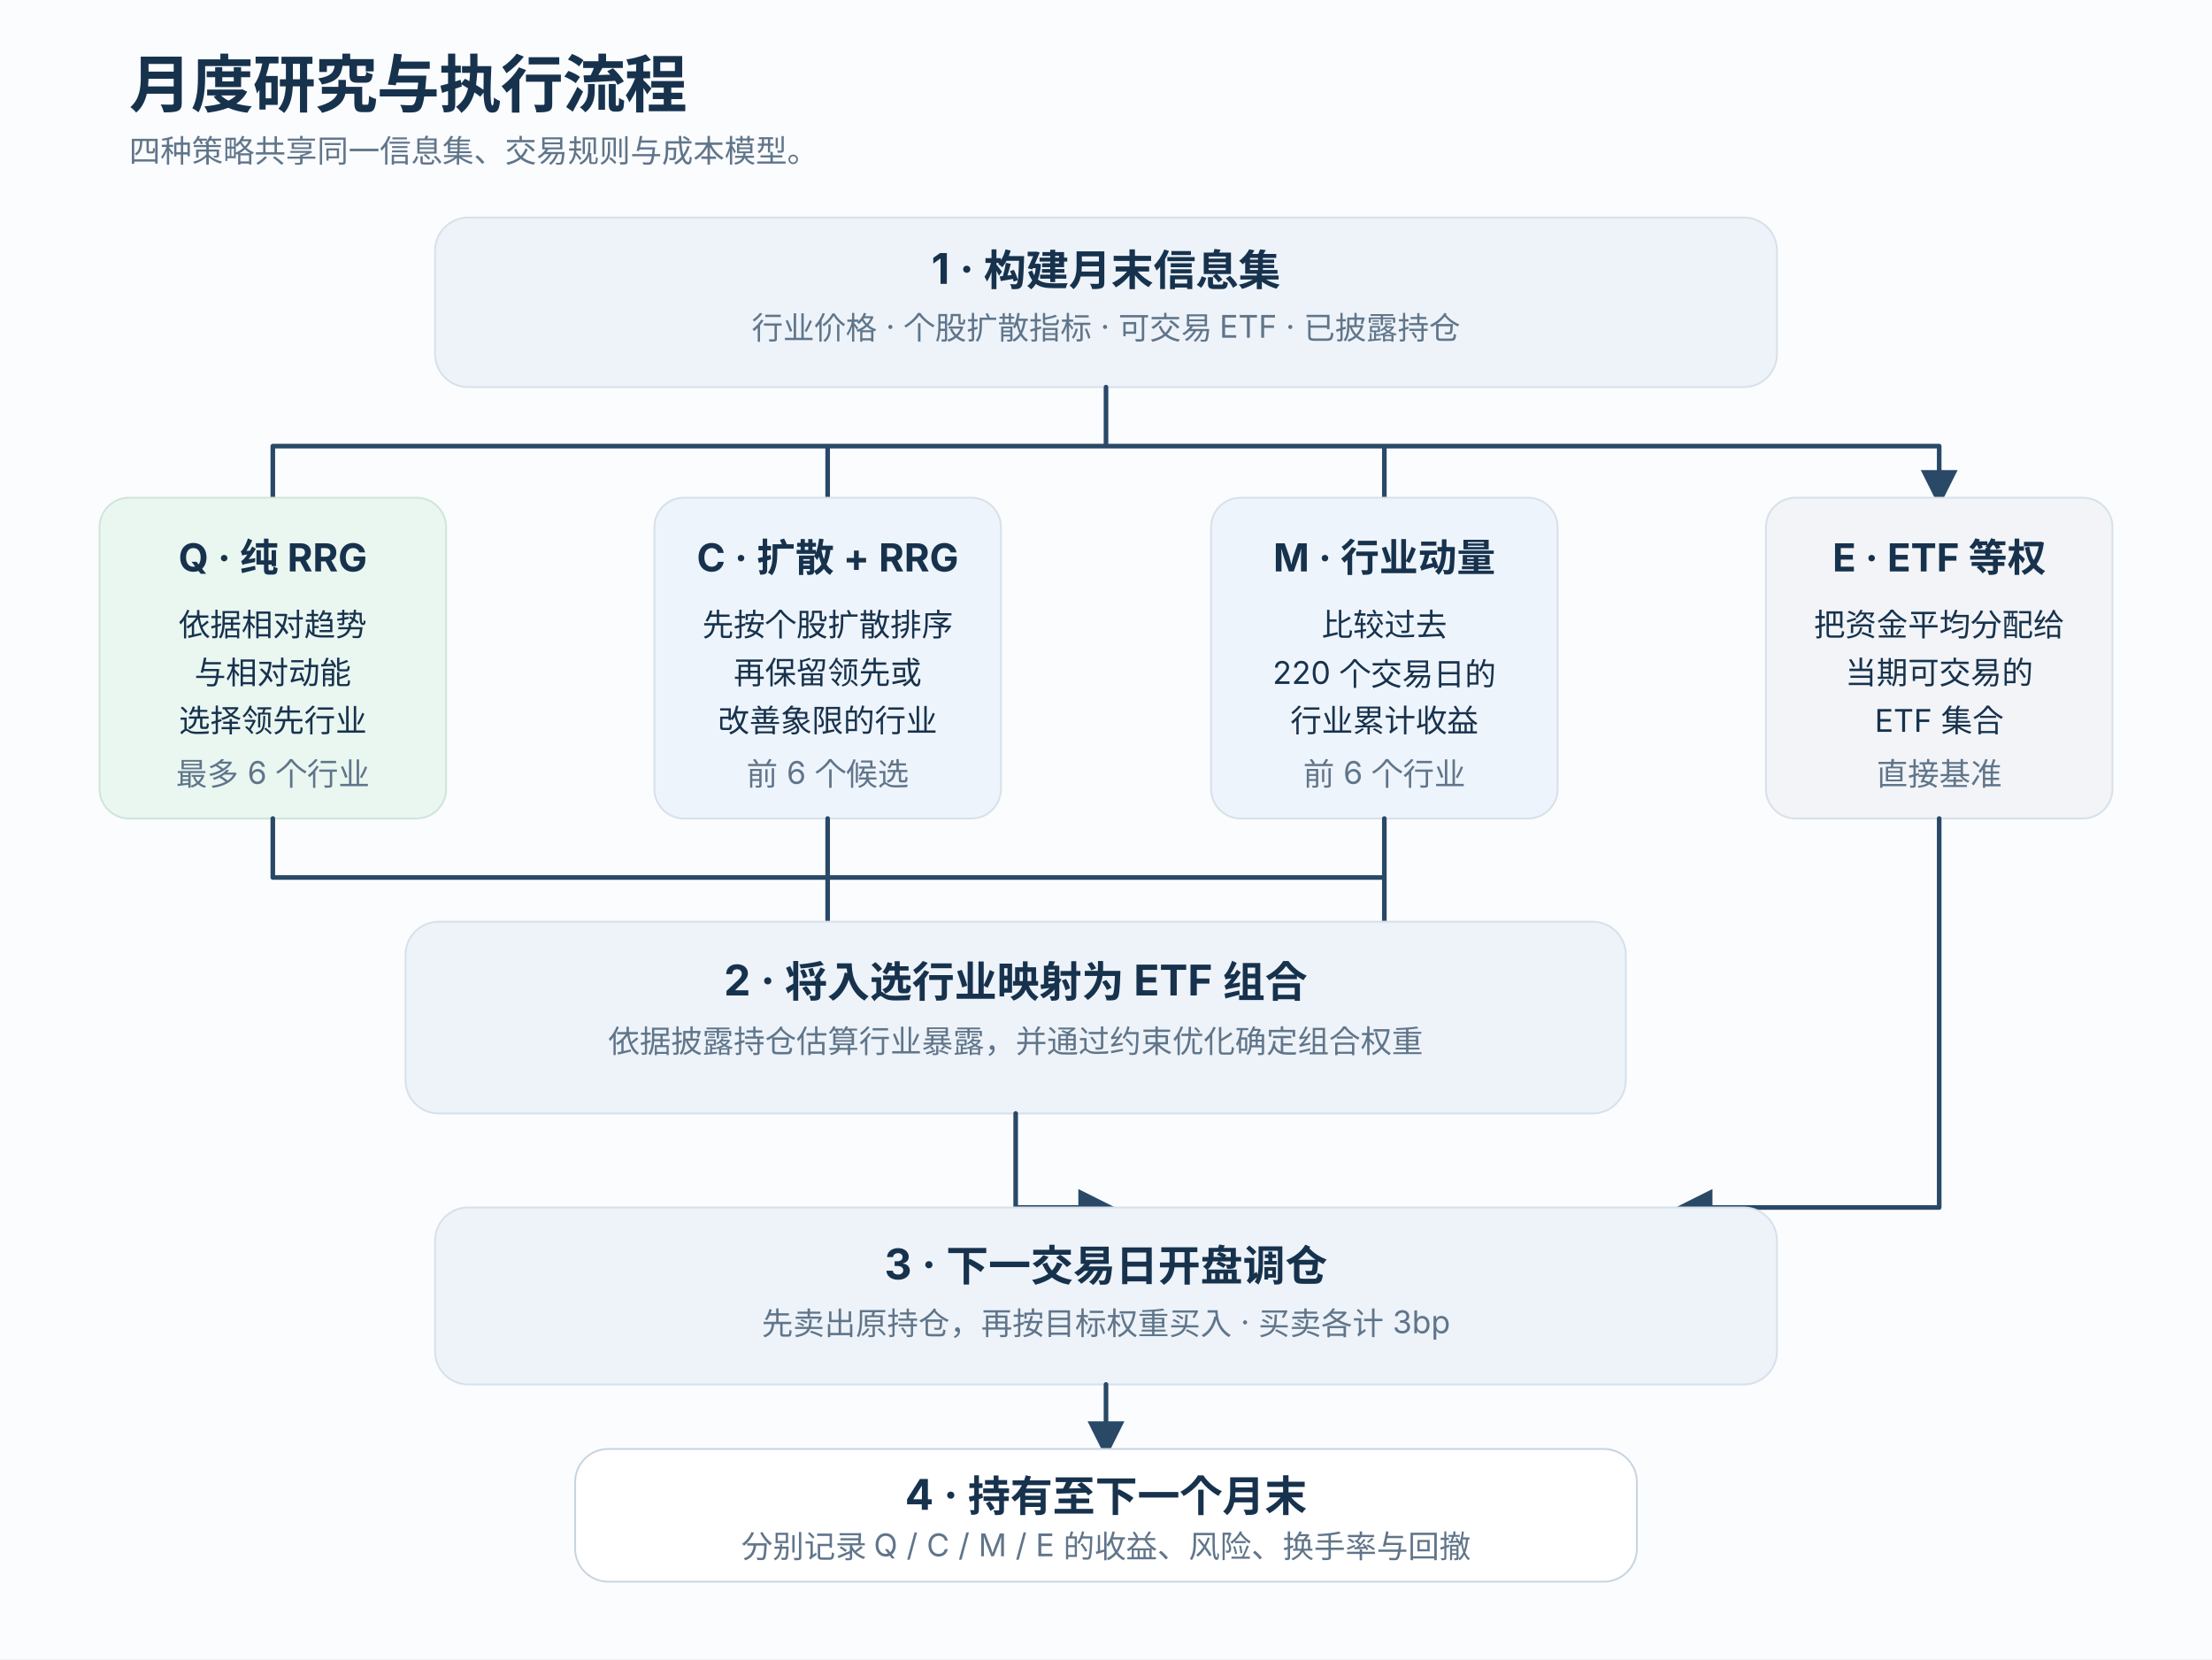
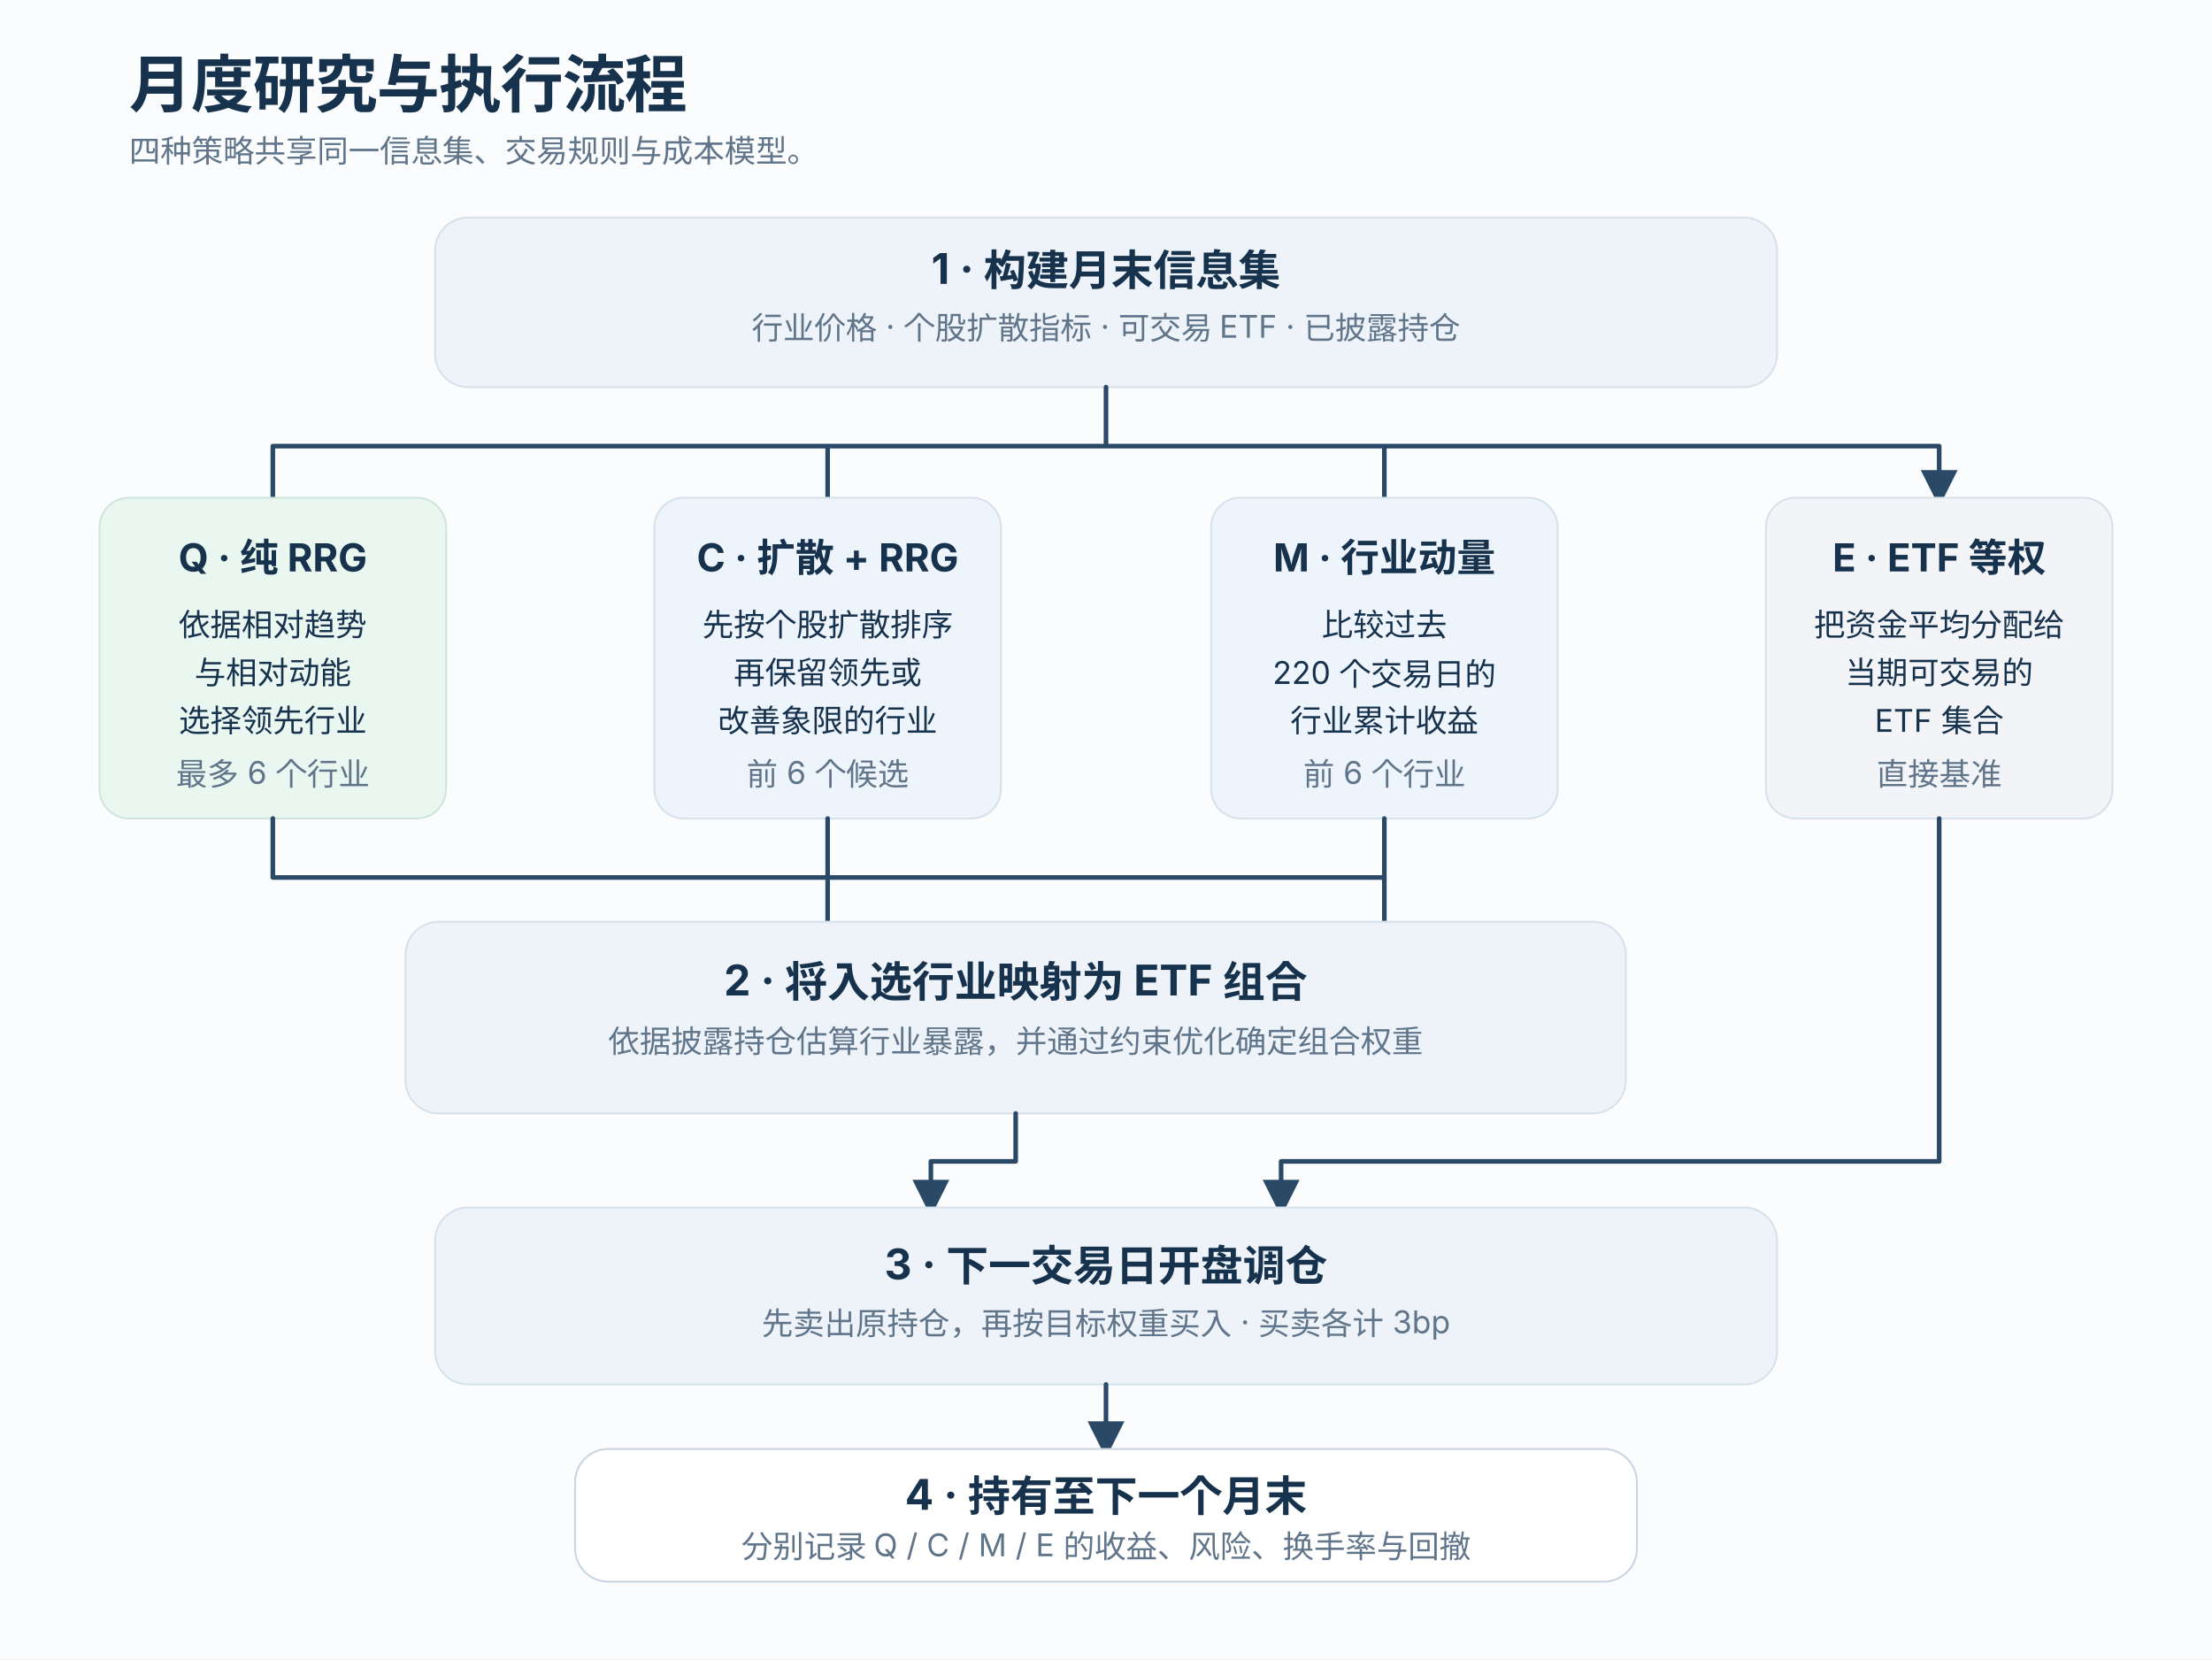
<svg xmlns="http://www.w3.org/2000/svg" viewBox="0 0 1200 900" role="img" aria-labelledby="title desc">
  <defs>
    <style>
      .t { font-family: Inter, -apple-system, BlinkMacSystemFont, "Segoe UI", "Noto Sans SC", "PingFang SC", "Microsoft YaHei", Arial, sans-serif; fill: #17324d; }
      .muted { fill: #60758a; }
      .title { font-size: 34px; font-weight: 720; letter-spacing: -.4px; }
      .step { font-size: 23px; font-weight: 680; }
      .cardtitle { font-size: 21px; font-weight: 680; }
      .body { font-size: 17px; }
      .line { fill: none; stroke: #294967; stroke-width: 2.5; stroke-linecap: round; stroke-linejoin: round; }
    </style>
    <marker id="arrow" markerWidth="8" markerHeight="8" refX="6" refY="4" orient="auto">
      <path d="M0 0 L8 4 L0 8 Z" fill="#294967" />
    </marker>
  </defs>
  <rect width="1200" height="900" fill="#fbfcfe" />
  <text class="t title" x="70" y="58">月度研究与执行流程</text>
  <text class="t muted body" x="70" y="88">四种策略共享同一信息集、交易规则与成本模型。</text>
  <rect x="236" y="118" width="728" height="92" rx="18" fill="#edf3f9" stroke="#d7e1ea" />
  <text class="t step" x="600" y="154" text-anchor="middle">1 · 构建月末信息集</text>
  <text class="t muted body" x="600" y="184" text-anchor="middle">行业价格 · 个股扩散指标 · 可交易 ETF · 已披露持仓</text>
  <path class="line" d="M600 210 V242 M148 242 H1052 M148 242 V270 M449 242 V270 M751 242 V270 M1052 242 V270" marker-end="url(#arrow)" />
  <g class="t" text-anchor="middle">
    <rect x="54" y="270" width="188" height="174" rx="16" fill="#eaf7f1" stroke="#cfe5da" />
    <text class="cardtitle" x="148" y="310">Q · 纯 RRG</text>
    <text class="body" x="148" y="345">依据相对趋势</text>
    <text class="body" x="148" y="371">与相对动能</text>
    <text class="body" x="148" y="397">选择领先行业</text>
    <text class="t muted body" x="148" y="426">最多 6 个行业</text>
    <rect x="355" y="270" width="188" height="174" rx="16" fill="#eef4fb" stroke="#d7e1ea" />
    <text class="cardtitle" x="449" y="310">C · 扩散 + RRG</text>
    <text class="body" x="449" y="345">先按个股扩散排序</text>
    <text class="body" x="449" y="371">再保留领先或</text>
    <text class="body" x="449" y="397">改善象限的行业</text>
    <text class="t muted body" x="449" y="426">前 6 个候选</text>
    <rect x="657" y="270" width="188" height="174" rx="16" fill="#eef4fb" stroke="#d7e1ea" />
    <text class="cardtitle" x="751" y="310">M · 行业动量</text>
    <text class="body" x="751" y="345">比较过去</text>
    <text class="body" x="751" y="371">220 个交易日的</text>
    <text class="body" x="751" y="397">行业累计收益</text>
    <text class="t muted body" x="751" y="426">前 6 个行业</text>
    <rect x="958" y="270" width="188" height="174" rx="16" fill="#f2f4f7" stroke="#d7e1ea" />
    <text class="cardtitle" x="1052" y="310">E · ETF 等权</text>
    <text class="body" x="1052" y="345">把资金平均分配给</text>
    <text class="body" x="1052" y="371">当期可交易的</text>
    <text class="body" x="1052" y="397">ETF 集合</text>
    <text class="t muted body" x="1052" y="426">直接基准</text>
  </g>
  <path class="line" d="M148 444 V476 H751 V500 M449 444 V500 M751 444 V500" />
  <rect x="220" y="500" width="662" height="104" rx="18" fill="#edf3f9" stroke="#d7e1ea" />
  <text class="t step" x="551" y="540" text-anchor="middle">2 · 将入选行业映射为 ETF 组合</text>
  <text class="t muted body" x="551" y="571" text-anchor="middle">依据披露持仓估算行业暴露，并通过约束优化确定组合权重</text>
-   <path class="line" d="M551 604 V655 H600" marker-end="url(#arrow)" />
-   <path class="line" d="M1052 444 V655 H914" marker-end="url(#arrow)" />
+   <path class="line" d="M551 604 V630 H505 V655" marker-end="url(#arrow)" />
+   <path class="line" d="M1052 444 V630 H695 V655" marker-end="url(#arrow)" />
  <rect x="236" y="655" width="728" height="96" rx="18" fill="#edf3f9" stroke="#d7e1ea" />
  <text class="t step" x="600" y="694" text-anchor="middle">3 · 下一交易日开盘调仓</text>
  <text class="t muted body" x="600" y="724" text-anchor="middle">先卖出原持仓，再按目标权重买入 · 买卖各计 3bp</text>
  <path class="line" d="M600 751 V786" marker-end="url(#arrow)" />
  <rect x="312" y="786" width="576" height="72" rx="18" fill="#ffffff" stroke="#c8d5e1" />
  <text class="t step" x="600" y="819" text-anchor="middle">4 · 持有至下一个月末</text>
  <text class="t muted body" x="600" y="845" text-anchor="middle">分别记录 Q / C / M / E 的收益、风险、换手率与回撤</text>
</svg>
